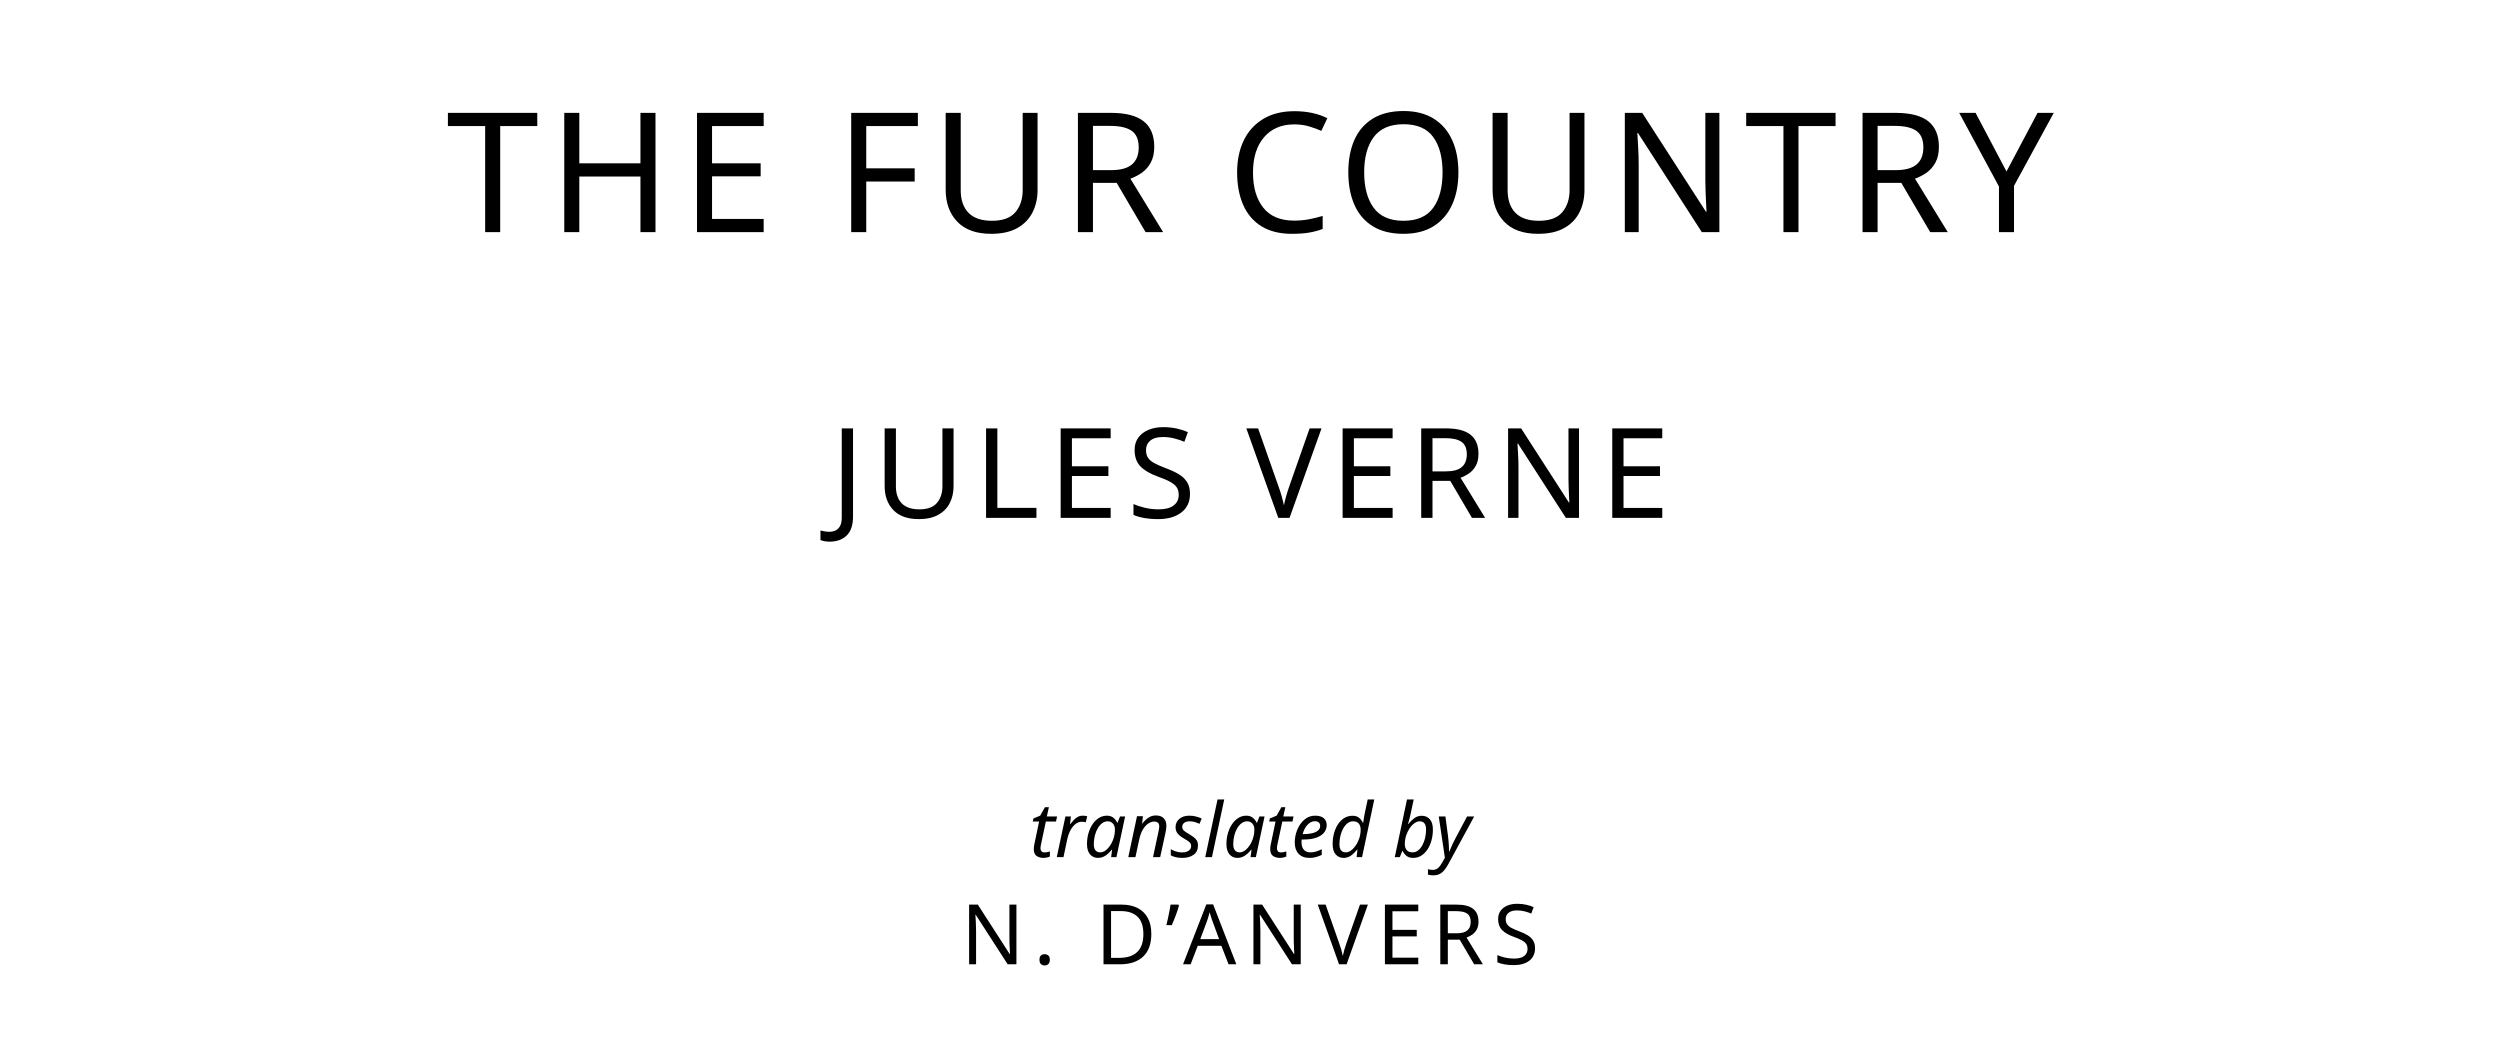
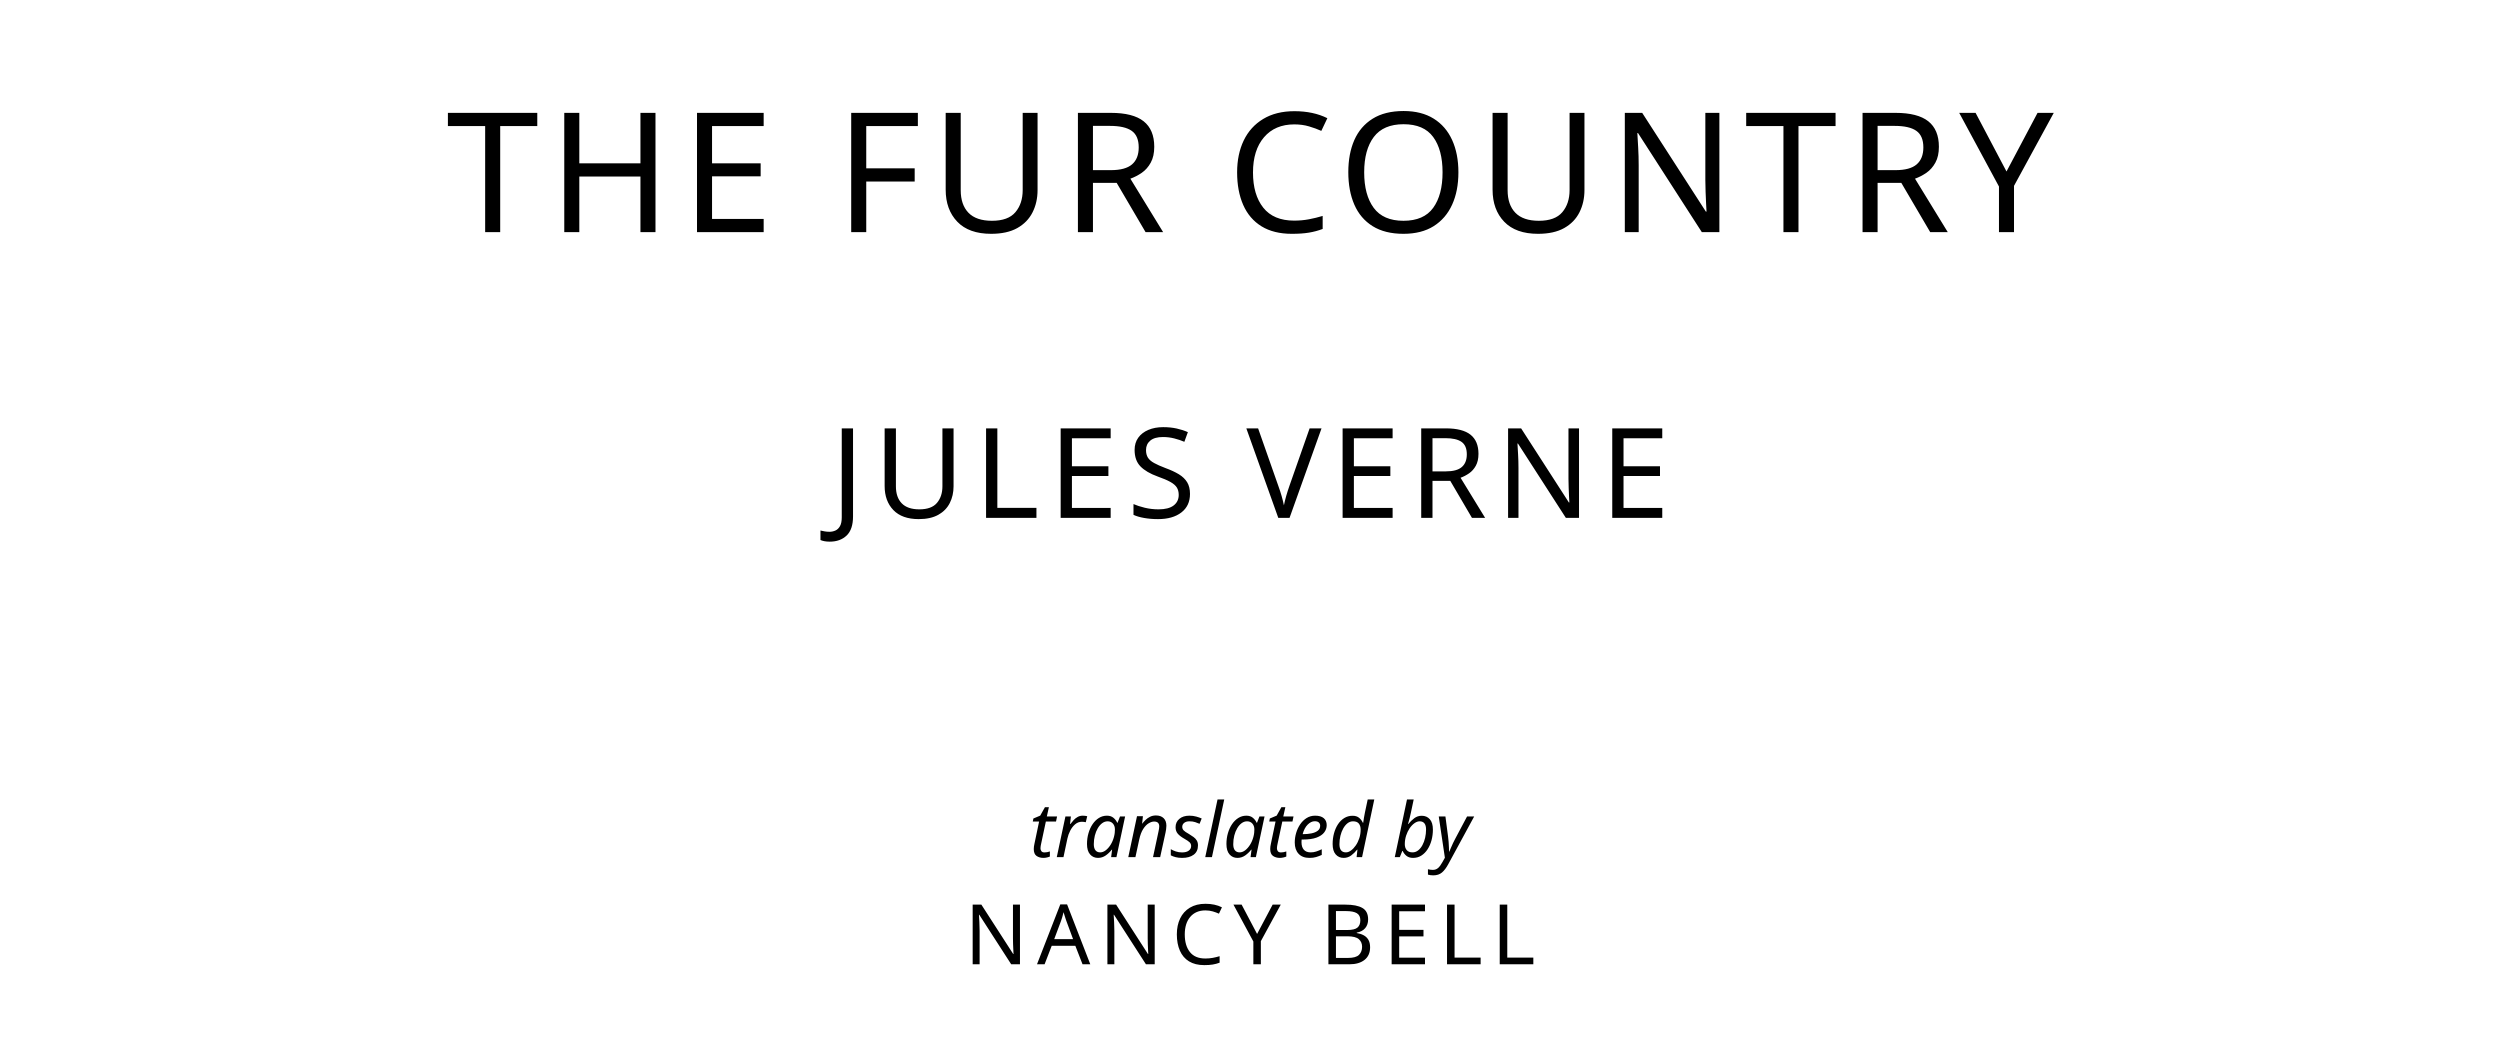
<svg xmlns="http://www.w3.org/2000/svg" version="1.1" viewBox="0 0 1400 590">
  <style type="text/css">
		text{
			font-family: "League Spartan";
			letter-spacing: 5px;
			text-anchor: middle;
		}

		.title{
			font-size: 93.567px;
		}

		.author{
			font-size: 70.175px;
		}

		.contributor-descriptor{
			font-family: "OFL Sorts Mill Goudy";
			font-size: 42.508px;
			font-style: italic;
			letter-spacing: 0;
		}

		.contributor{
			font-size: 46.784px;
		}
	</style>
  <text class="title" x="700" y="130">THE FUR COUNTRY</text>
  <text class="author" x="700" y="290">JULES VERNE</text>
  <text class="contributor-descriptor" x="700" y="480">translated by</text>
-   <text class="contributor" x="700" y="540">N. D’ANVERS</text>
+   <text class="contributor" x="700" y="540">NANCY BELL</text>
</svg>
